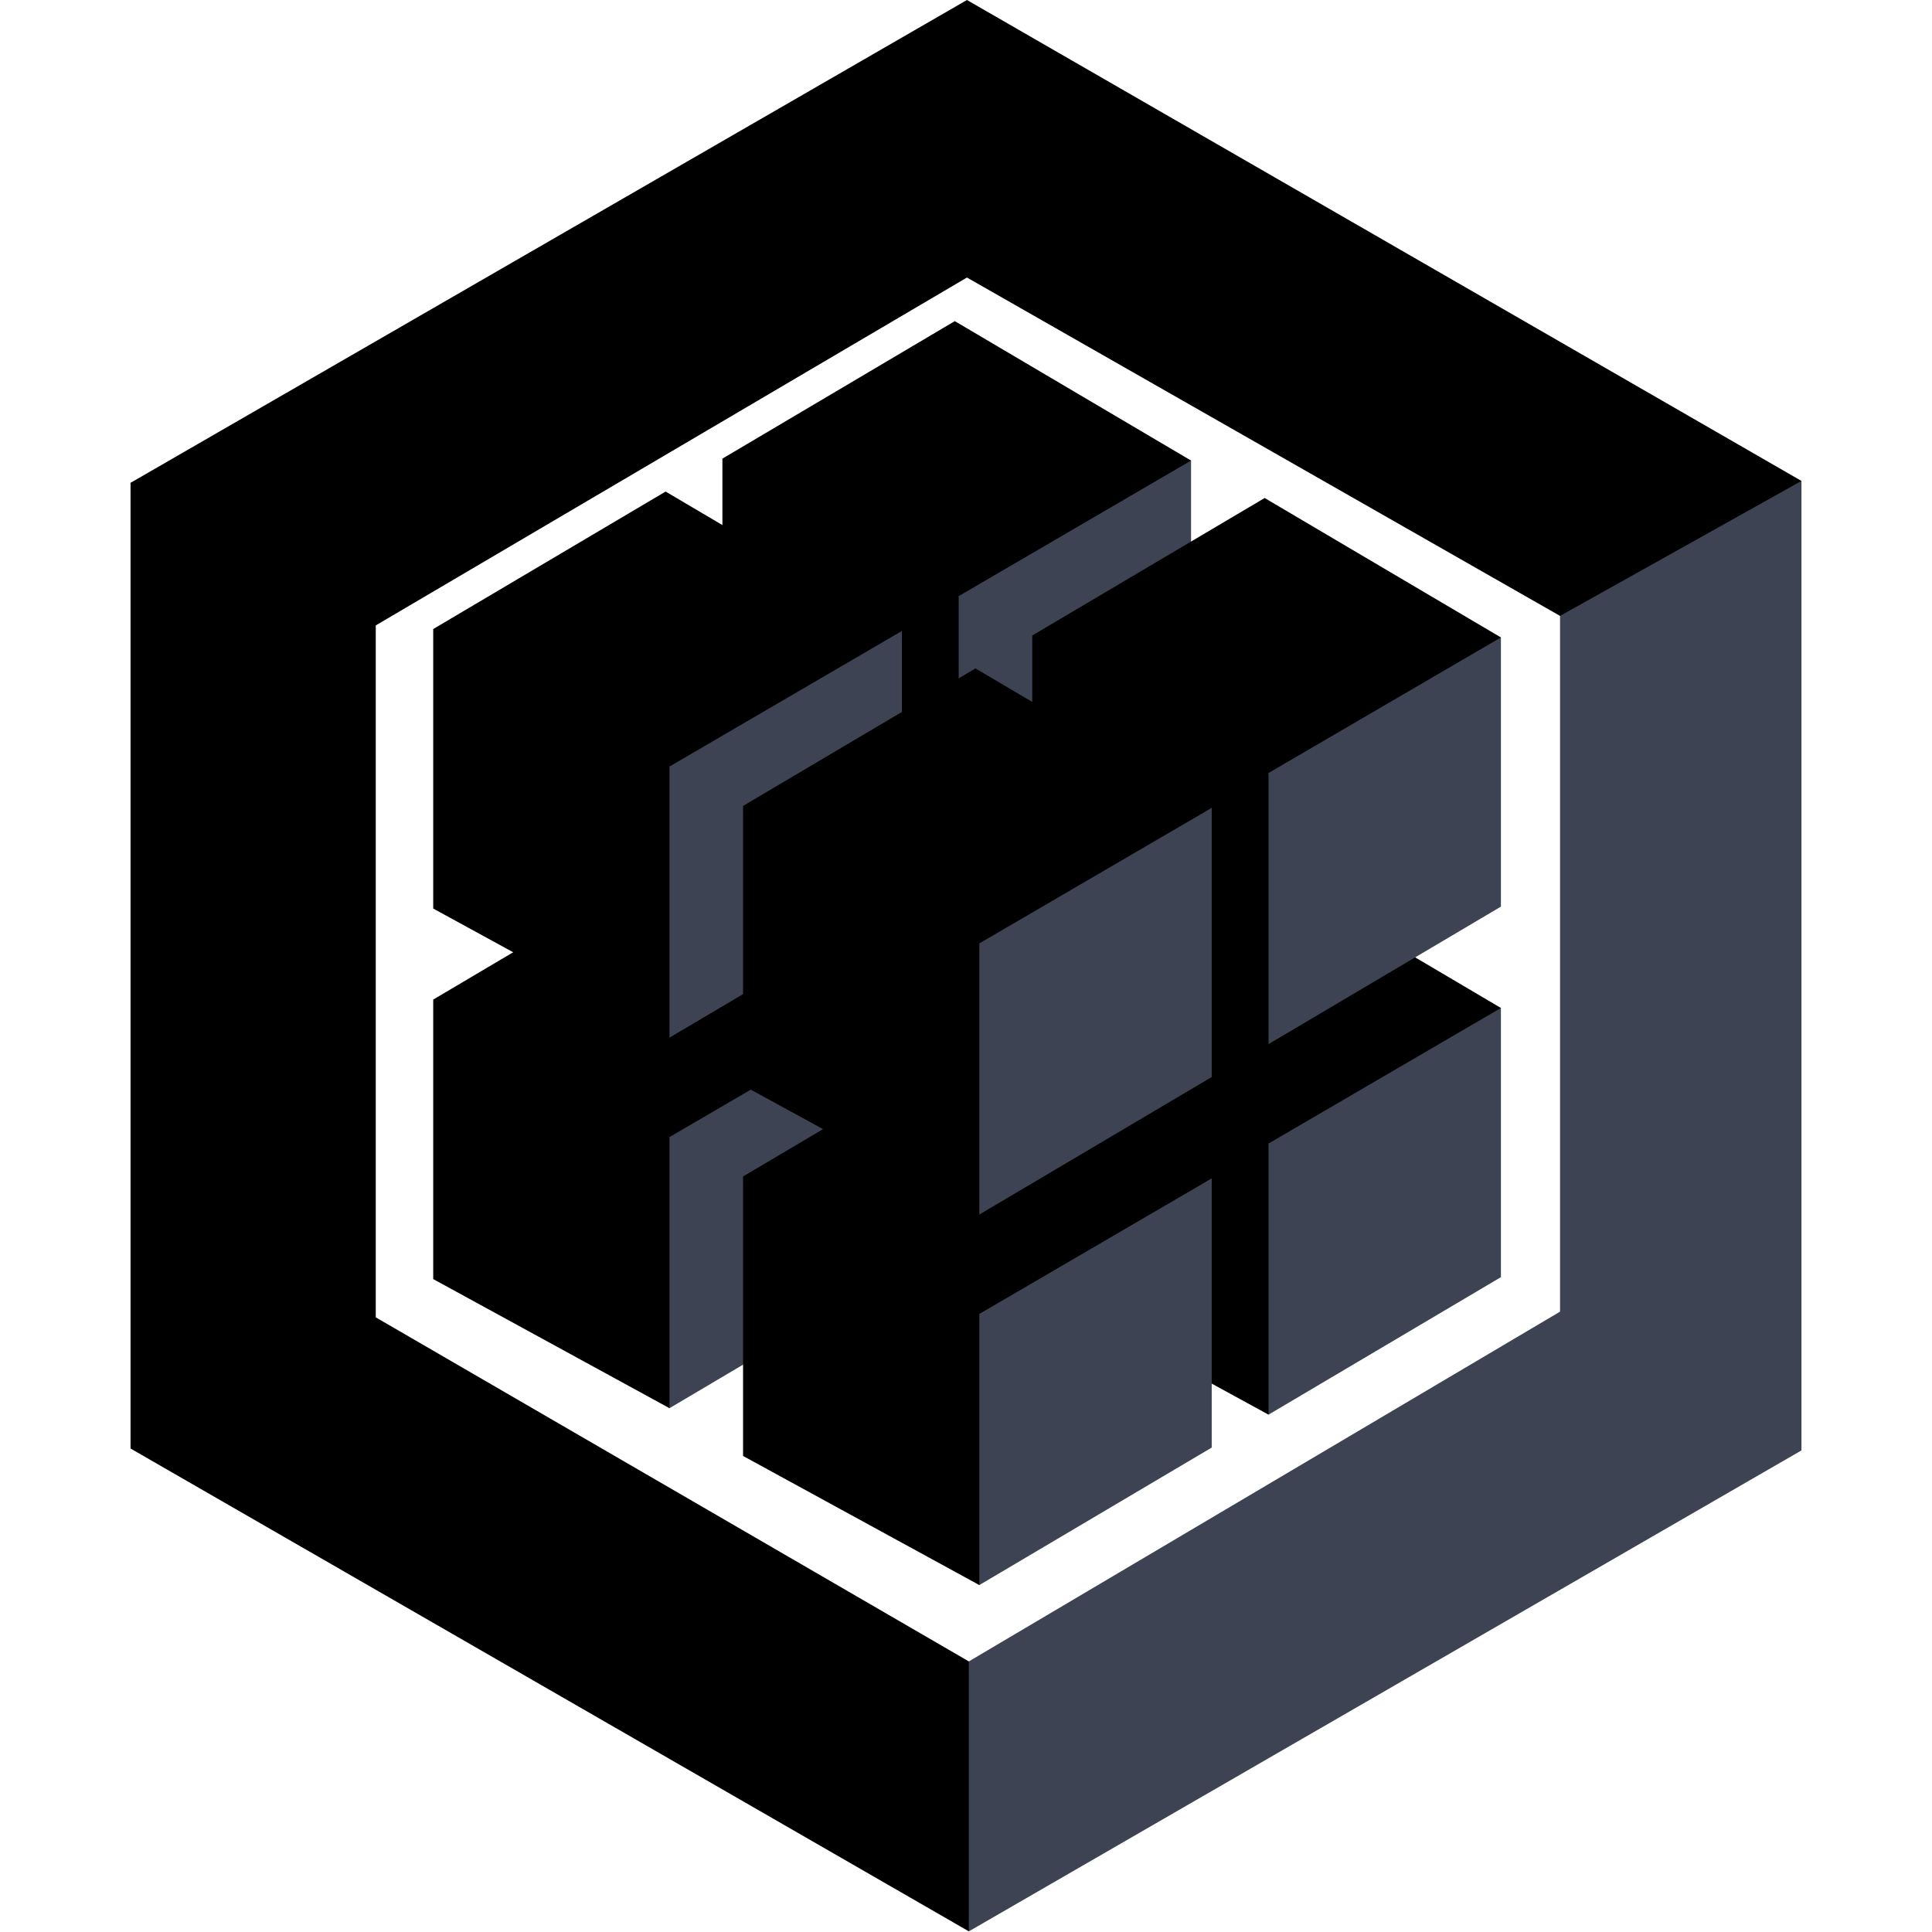
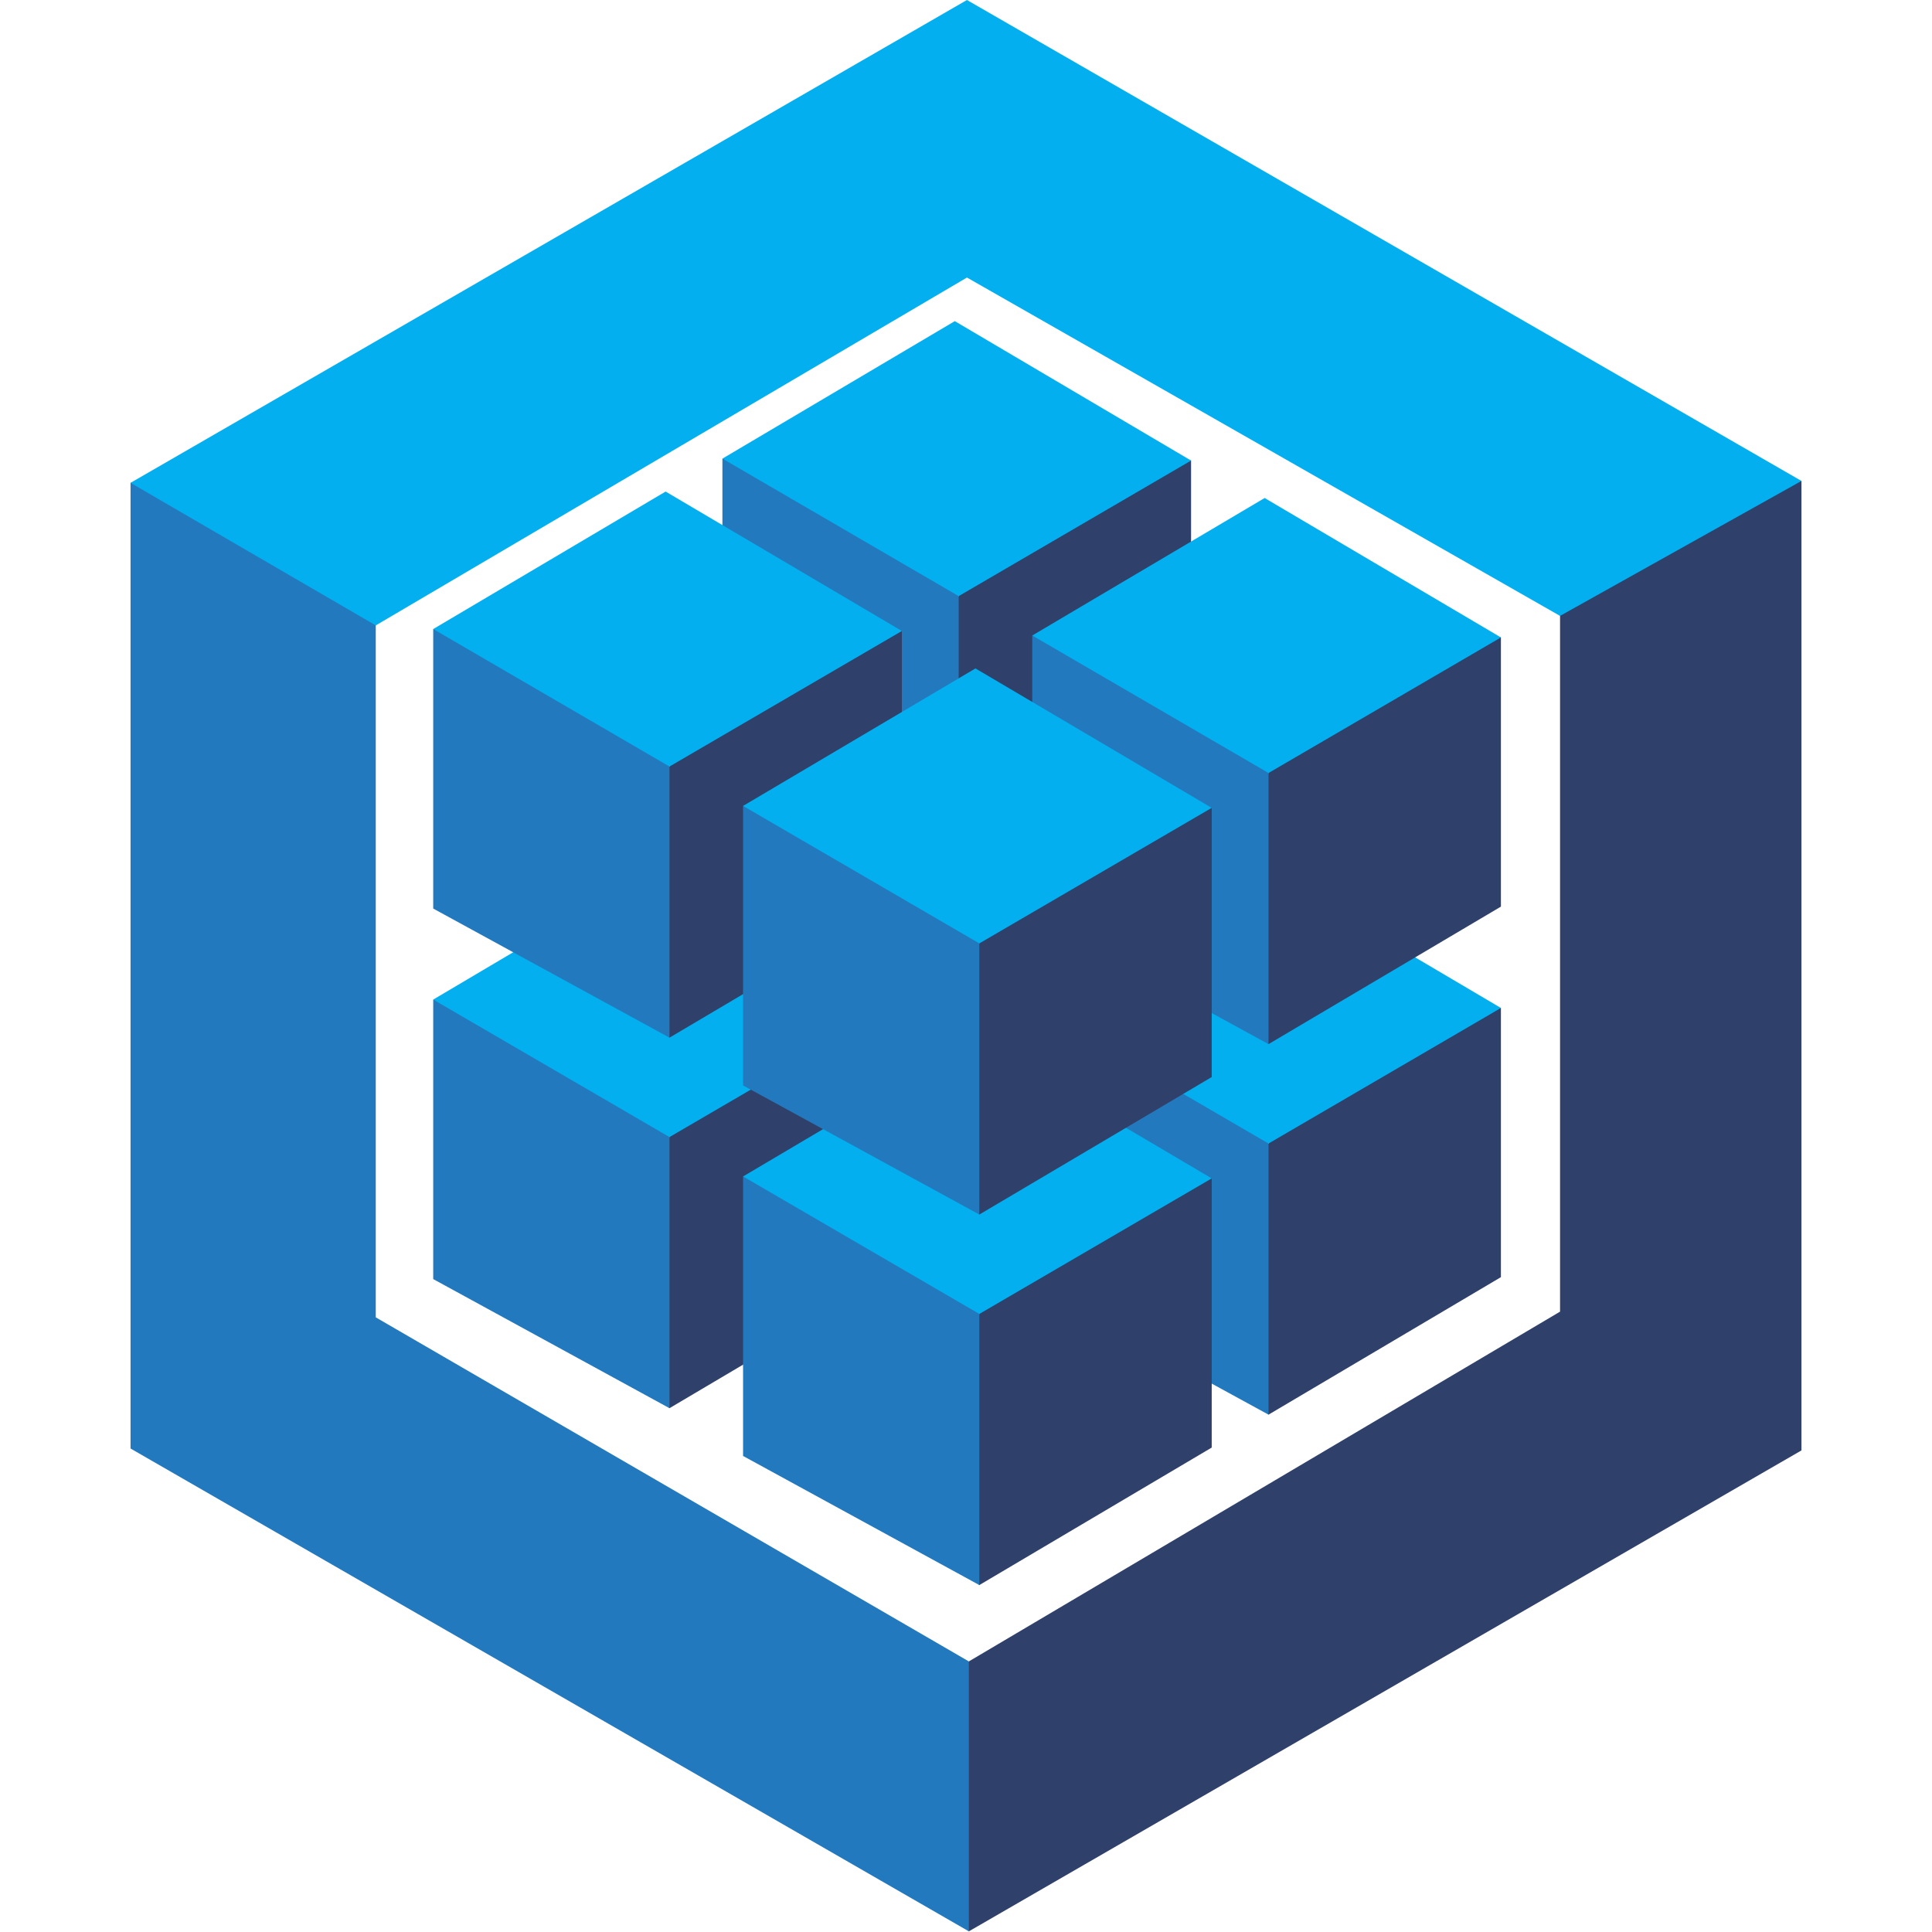
- <svg xmlns="http://www.w3.org/2000/svg" width="50px" height="50px" viewBox="-20 0 296 296" version="1.1" preserveAspectRatio="xMidYMid" fill="#000000">
-   <g id="SVGRepo_bgCarrier" stroke-width="0" />
-   <g id="SVGRepo_tracerCarrier" stroke-linecap="round" stroke-linejoin="round" />
-   <g id="SVGRepo_iconCarrier">
-     <g>
-       <path d="M219.013,94.362 L219.013,200.956 L128.437,254.544 L127.618,255.289 L127.618,295.128 L128.437,295.9 L256,222.216 L256,73.684 L254.795,73.389 L218.832,93.495 L219.013,94.362" fill="#3d4352"> </path>
-       <path d="M37.57,201.829 L128.437,254.544 L128.437,295.9 L0,221.925 L0,73.975 L1.318,73.776 L37.177,94.624 L37.57,95.818 L37.57,201.829" fill="#000000"> </path>
-       <path d="M37.57,95.818 L0,73.975 L128.146,0 L256,73.684 L219.013,94.362 L128.146,42.521 L37.57,95.818" fill="#000000"> </path>
-       <path d="M126.878,189.638 L125.894,188.634 L125.894,148.608 L126.878,148.1 L127.117,147.113 L161.432,127.096 L162.482,127.331 L162.482,168.573 L126.878,189.638" fill="#3d4352"> </path>
-       <path d="M90.68,169.858 L90.68,127.035 L91.675,126.986 L126.581,147.3 L126.878,148.1 L126.878,189.638 L90.68,169.858" fill="#000000"> </path>
-       <path d="M126.284,105.969 L90.68,127.035 L126.878,148.1 L162.482,127.331 L126.284,105.969" fill="#000000"> </path>
-       <path d="M82.57,215.748 L81.587,214.744 L81.587,174.717 L82.57,174.21 L82.81,173.223 L117.124,153.206 L118.174,153.441 L118.174,194.682 L82.57,215.748" fill="#3d4352"> </path>
-       <path d="M46.373,195.968 L46.373,153.144 L47.367,153.095 L82.273,173.41 L82.57,174.21 L82.57,215.748 L46.373,195.968" fill="#000000"> </path>
-       <path d="M81.977,132.079 L46.373,153.144 L82.57,174.21 L118.174,153.441 L81.977,132.079" fill="#000000"> </path>
-       <path d="M174.35,216.737 L173.366,215.733 L173.366,175.706 L174.35,175.199 L174.589,174.212 L208.904,154.195 L209.954,154.43 L209.954,195.671 L174.35,216.737" fill="#3d4352"> </path>
-       <path d="M138.152,196.957 L138.152,154.133 L139.147,154.084 L174.053,174.399 L174.35,175.199 L174.35,216.737 L138.152,196.957" fill="#000000"> </path>
-       <path d="M173.756,133.068 L138.152,154.133 L174.35,175.199 L209.954,154.43 L173.756,133.068" fill="#000000"> </path>
-       <path d="M130.042,242.847 L129.059,241.843 L129.059,201.816 L130.042,201.309 L130.282,200.321 L164.597,180.305 L165.646,180.54 L165.646,221.781 L130.042,242.847" fill="#3d4352"> </path>
-       <path d="M93.845,223.067 L93.845,180.243 L94.839,180.194 L129.746,200.508 L130.042,201.309 L130.042,242.847 L93.845,223.067" fill="#000000"> </path>
-       <path d="M129.449,159.177 L93.845,180.243 L130.042,201.309 L165.646,180.54 L129.449,159.177" fill="#000000"> </path>
-       <path d="M126.878,132.87 L125.894,131.865 L125.894,91.839 L126.878,91.332 L127.117,90.344 L161.432,70.328 L162.482,70.563 L162.482,111.804 L126.878,132.87" fill="#3d4352"> </path>
-       <path d="M90.68,113.09 L90.68,70.266 L91.675,70.217 L126.581,90.531 L126.878,91.332 L126.878,132.87 L90.68,113.09" fill="#000000"> </path>
-       <path d="M126.284,49.2 L90.68,70.266 L126.878,91.332 L162.482,70.563 L126.284,49.2" fill="#000000"> </path>
-       <path d="M82.57,158.979 L81.587,157.975 L81.587,117.949 L82.57,117.441 L82.81,116.454 L117.124,96.437 L118.174,96.672 L118.174,137.914 L82.57,158.979" fill="#3d4352"> </path>
-       <path d="M46.373,139.199 L46.373,96.376 L47.367,96.327 L82.273,116.641 L82.57,117.441 L82.57,158.979 L46.373,139.199" fill="#000000"> </path>
-       <path d="M81.977,75.31 L46.373,96.376 L82.57,117.441 L118.174,96.672 L81.977,75.31" fill="#000000"> </path>
-       <path d="M174.35,159.968 L173.366,158.964 L173.366,118.938 L174.35,118.43 L174.589,117.443 L208.904,97.426 L209.954,97.661 L209.954,138.903 L174.35,159.968" fill="#3d4352"> </path>
-       <path d="M138.152,140.188 L138.152,97.365 L139.147,97.316 L174.053,117.63 L174.35,118.43 L174.35,159.968 L138.152,140.188" fill="#000000"> </path>
-       <path d="M173.756,76.299 L138.152,97.365 L174.35,118.43 L209.954,97.661 L173.756,76.299" fill="#000000"> </path>
-       <path d="M130.042,186.078 L129.059,185.074 L129.059,145.047 L130.042,144.54 L130.282,143.553 L164.597,123.536 L165.646,123.771 L165.646,165.012 L130.042,186.078" fill="#3d4352"> </path>
-       <path d="M93.845,166.298 L93.845,123.474 L94.839,123.425 L129.746,143.74 L130.042,144.54 L130.042,186.078 L93.845,166.298" fill="#000000"> </path>
-       <path d="M129.449,102.408 L93.845,123.474 L130.042,144.54 L165.646,123.771 L129.449,102.408" fill="#000000"> </path>
-     </g>
+ <svg xmlns="http://www.w3.org/2000/svg" width="800px" height="800px" viewBox="-20 0 296 296" version="1.1" preserveAspectRatio="xMidYMid">
+   <g>
+     <path d="M219.013,94.362 L219.013,200.956 L128.437,254.544 L127.618,255.289 L127.618,295.128 L128.437,295.9 L256,222.216 L256,73.684 L254.795,73.389 L218.832,93.495 L219.013,94.362" fill="#2F406A">
+ 
+ </path>
+     <path d="M37.57,201.829 L128.437,254.544 L128.437,295.9 L0,221.925 L0,73.975 L1.318,73.776 L37.177,94.624 L37.57,95.818 L37.57,201.829" fill="#2379BD">
+ 
+ </path>
+     <path d="M37.57,95.818 L0,73.975 L128.146,0 L256,73.684 L219.013,94.362 L128.146,42.521 L37.57,95.818" fill="#03AFEF">
+ 
+ </path>
+     <path d="M126.878,189.638 L125.894,188.634 L125.894,148.608 L126.878,148.1 L127.117,147.113 L161.432,127.096 L162.482,127.331 L162.482,168.573 L126.878,189.638" fill="#2F406A">
+ 
+ </path>
+     <path d="M90.68,169.858 L90.68,127.035 L91.675,126.986 L126.581,147.3 L126.878,148.1 L126.878,189.638 L90.68,169.858" fill="#2379BD">
+ 
+ </path>
+     <path d="M126.284,105.969 L90.68,127.035 L126.878,148.1 L162.482,127.331 L126.284,105.969" fill="#03AFEF">
+ 
+ </path>
+     <path d="M82.57,215.748 L81.587,214.744 L81.587,174.717 L82.57,174.21 L82.81,173.223 L117.124,153.206 L118.174,153.441 L118.174,194.682 L82.57,215.748" fill="#2F406A">
+ 
+ </path>
+     <path d="M46.373,195.968 L46.373,153.144 L47.367,153.095 L82.273,173.41 L82.57,174.21 L82.57,215.748 L46.373,195.968" fill="#2379BD">
+ 
+ </path>
+     <path d="M81.977,132.079 L46.373,153.144 L82.57,174.21 L118.174,153.441 L81.977,132.079" fill="#03AFEF">
+ 
+ </path>
+     <path d="M174.35,216.737 L173.366,215.733 L173.366,175.706 L174.35,175.199 L174.589,174.212 L208.904,154.195 L209.954,154.43 L209.954,195.671 L174.35,216.737" fill="#2F406A">
+ 
+ </path>
+     <path d="M138.152,196.957 L138.152,154.133 L139.147,154.084 L174.053,174.399 L174.35,175.199 L174.35,216.737 L138.152,196.957" fill="#2379BD">
+ 
+ </path>
+     <path d="M173.756,133.068 L138.152,154.133 L174.35,175.199 L209.954,154.43 L173.756,133.068" fill="#03AFEF">
+ 
+ </path>
+     <path d="M130.042,242.847 L129.059,241.843 L129.059,201.816 L130.042,201.309 L130.282,200.321 L164.597,180.305 L165.646,180.54 L165.646,221.781 L130.042,242.847" fill="#2F406A">
+ 
+ </path>
+     <path d="M93.845,223.067 L93.845,180.243 L94.839,180.194 L129.746,200.508 L130.042,201.309 L130.042,242.847 L93.845,223.067" fill="#2379BD">
+ 
+ </path>
+     <path d="M129.449,159.177 L93.845,180.243 L130.042,201.309 L165.646,180.54 L129.449,159.177" fill="#03AFEF">
+ 
+ </path>
+     <path d="M126.878,132.87 L125.894,131.865 L125.894,91.839 L126.878,91.332 L127.117,90.344 L161.432,70.328 L162.482,70.563 L162.482,111.804 L126.878,132.87" fill="#2F406A">
+ 
+ </path>
+     <path d="M90.68,113.09 L90.68,70.266 L91.675,70.217 L126.581,90.531 L126.878,91.332 L126.878,132.87 L90.68,113.09" fill="#2379BD">
+ 
+ </path>
+     <path d="M126.284,49.2 L90.68,70.266 L126.878,91.332 L162.482,70.563 L126.284,49.2" fill="#03AFEF">
+ 
+ </path>
+     <path d="M82.57,158.979 L81.587,157.975 L81.587,117.949 L82.57,117.441 L82.81,116.454 L117.124,96.437 L118.174,96.672 L118.174,137.914 L82.57,158.979" fill="#2F406A">
+ 
+ </path>
+     <path d="M46.373,139.199 L46.373,96.376 L47.367,96.327 L82.273,116.641 L82.57,117.441 L82.57,158.979 L46.373,139.199" fill="#2379BD">
+ 
+ </path>
+     <path d="M81.977,75.31 L46.373,96.376 L82.57,117.441 L118.174,96.672 L81.977,75.31" fill="#03AFEF">
+ 
+ </path>
+     <path d="M174.35,159.968 L173.366,158.964 L173.366,118.938 L174.35,118.43 L174.589,117.443 L208.904,97.426 L209.954,97.661 L209.954,138.903 L174.35,159.968" fill="#2F406A">
+ 
+ </path>
+     <path d="M138.152,140.188 L138.152,97.365 L139.147,97.316 L174.053,117.63 L174.35,118.43 L174.35,159.968 L138.152,140.188" fill="#2379BD">
+ 
+ </path>
+     <path d="M173.756,76.299 L138.152,97.365 L174.35,118.43 L209.954,97.661 L173.756,76.299" fill="#03AFEF">
+ 
+ </path>
+     <path d="M130.042,186.078 L129.059,185.074 L129.059,145.047 L130.042,144.54 L130.282,143.553 L164.597,123.536 L165.646,123.771 L165.646,165.012 L130.042,186.078" fill="#2F406A">
+ 
+ </path>
+     <path d="M93.845,166.298 L93.845,123.474 L94.839,123.425 L129.746,143.74 L130.042,144.54 L130.042,186.078 L93.845,166.298" fill="#2379BD">
+ 
+ </path>
+     <path d="M129.449,102.408 L93.845,123.474 L130.042,144.54 L165.646,123.771 L129.449,102.408" fill="#03AFEF">
+ 
+ </path>
  </g>
</svg>
